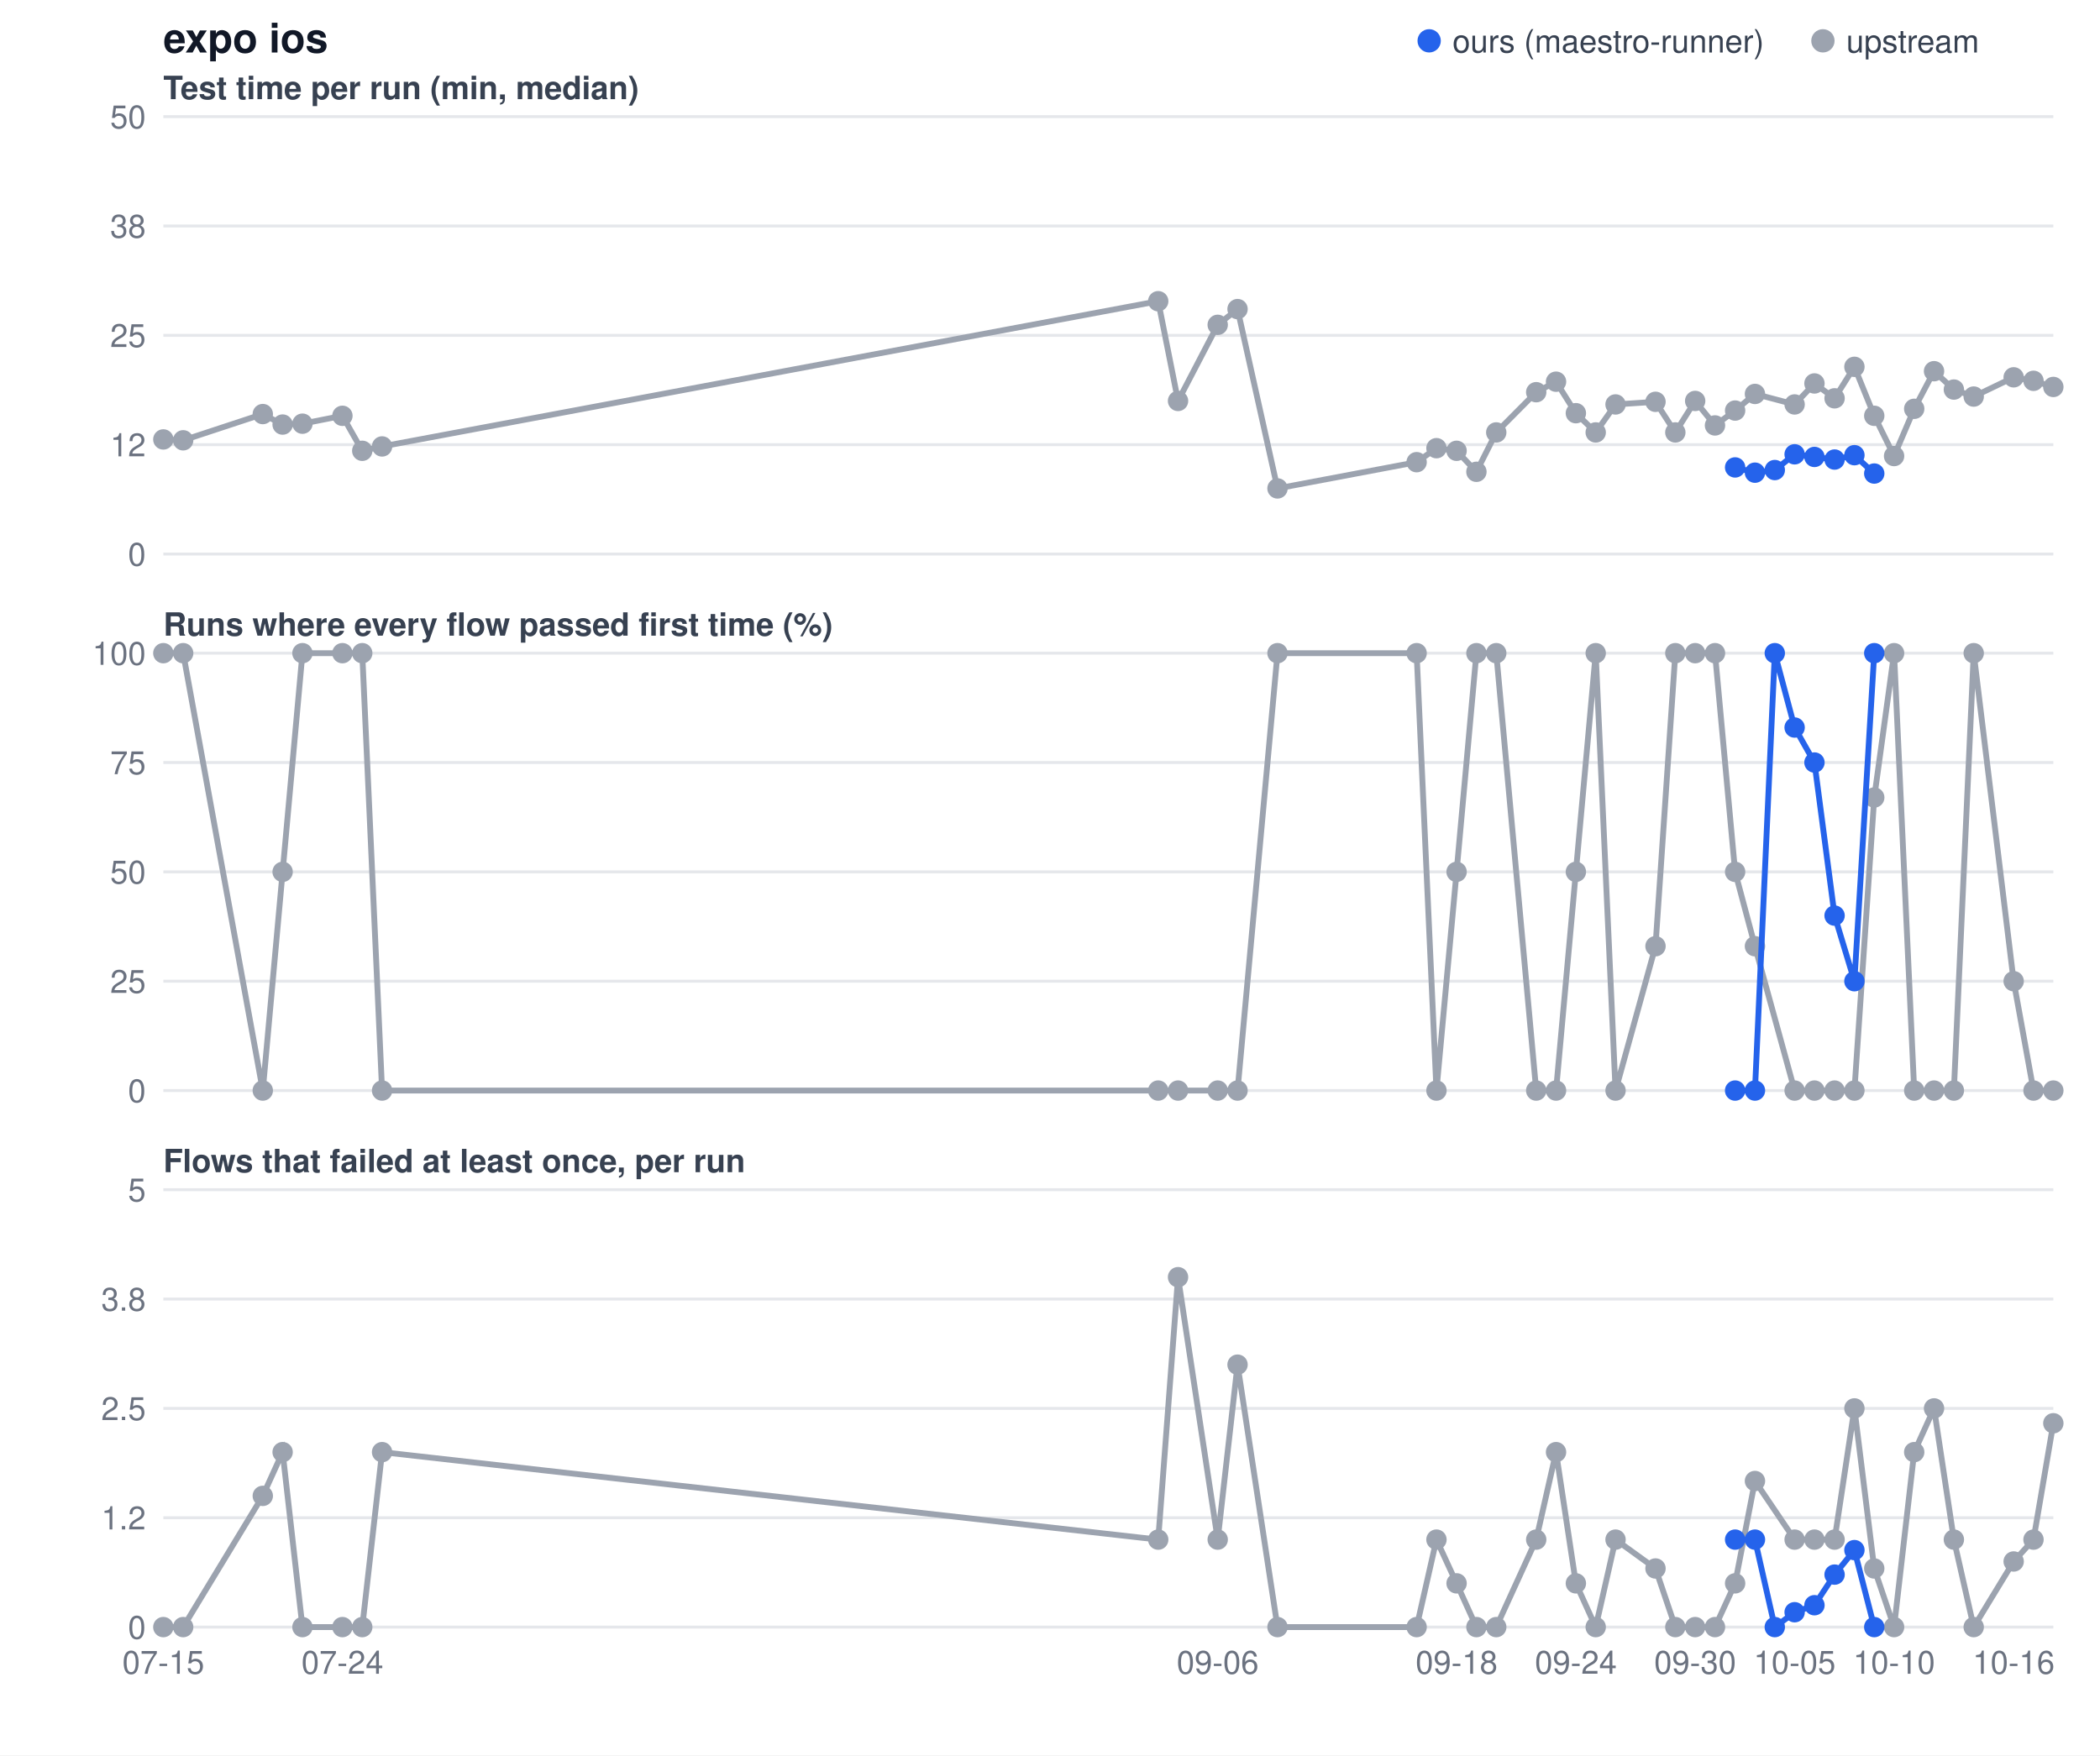
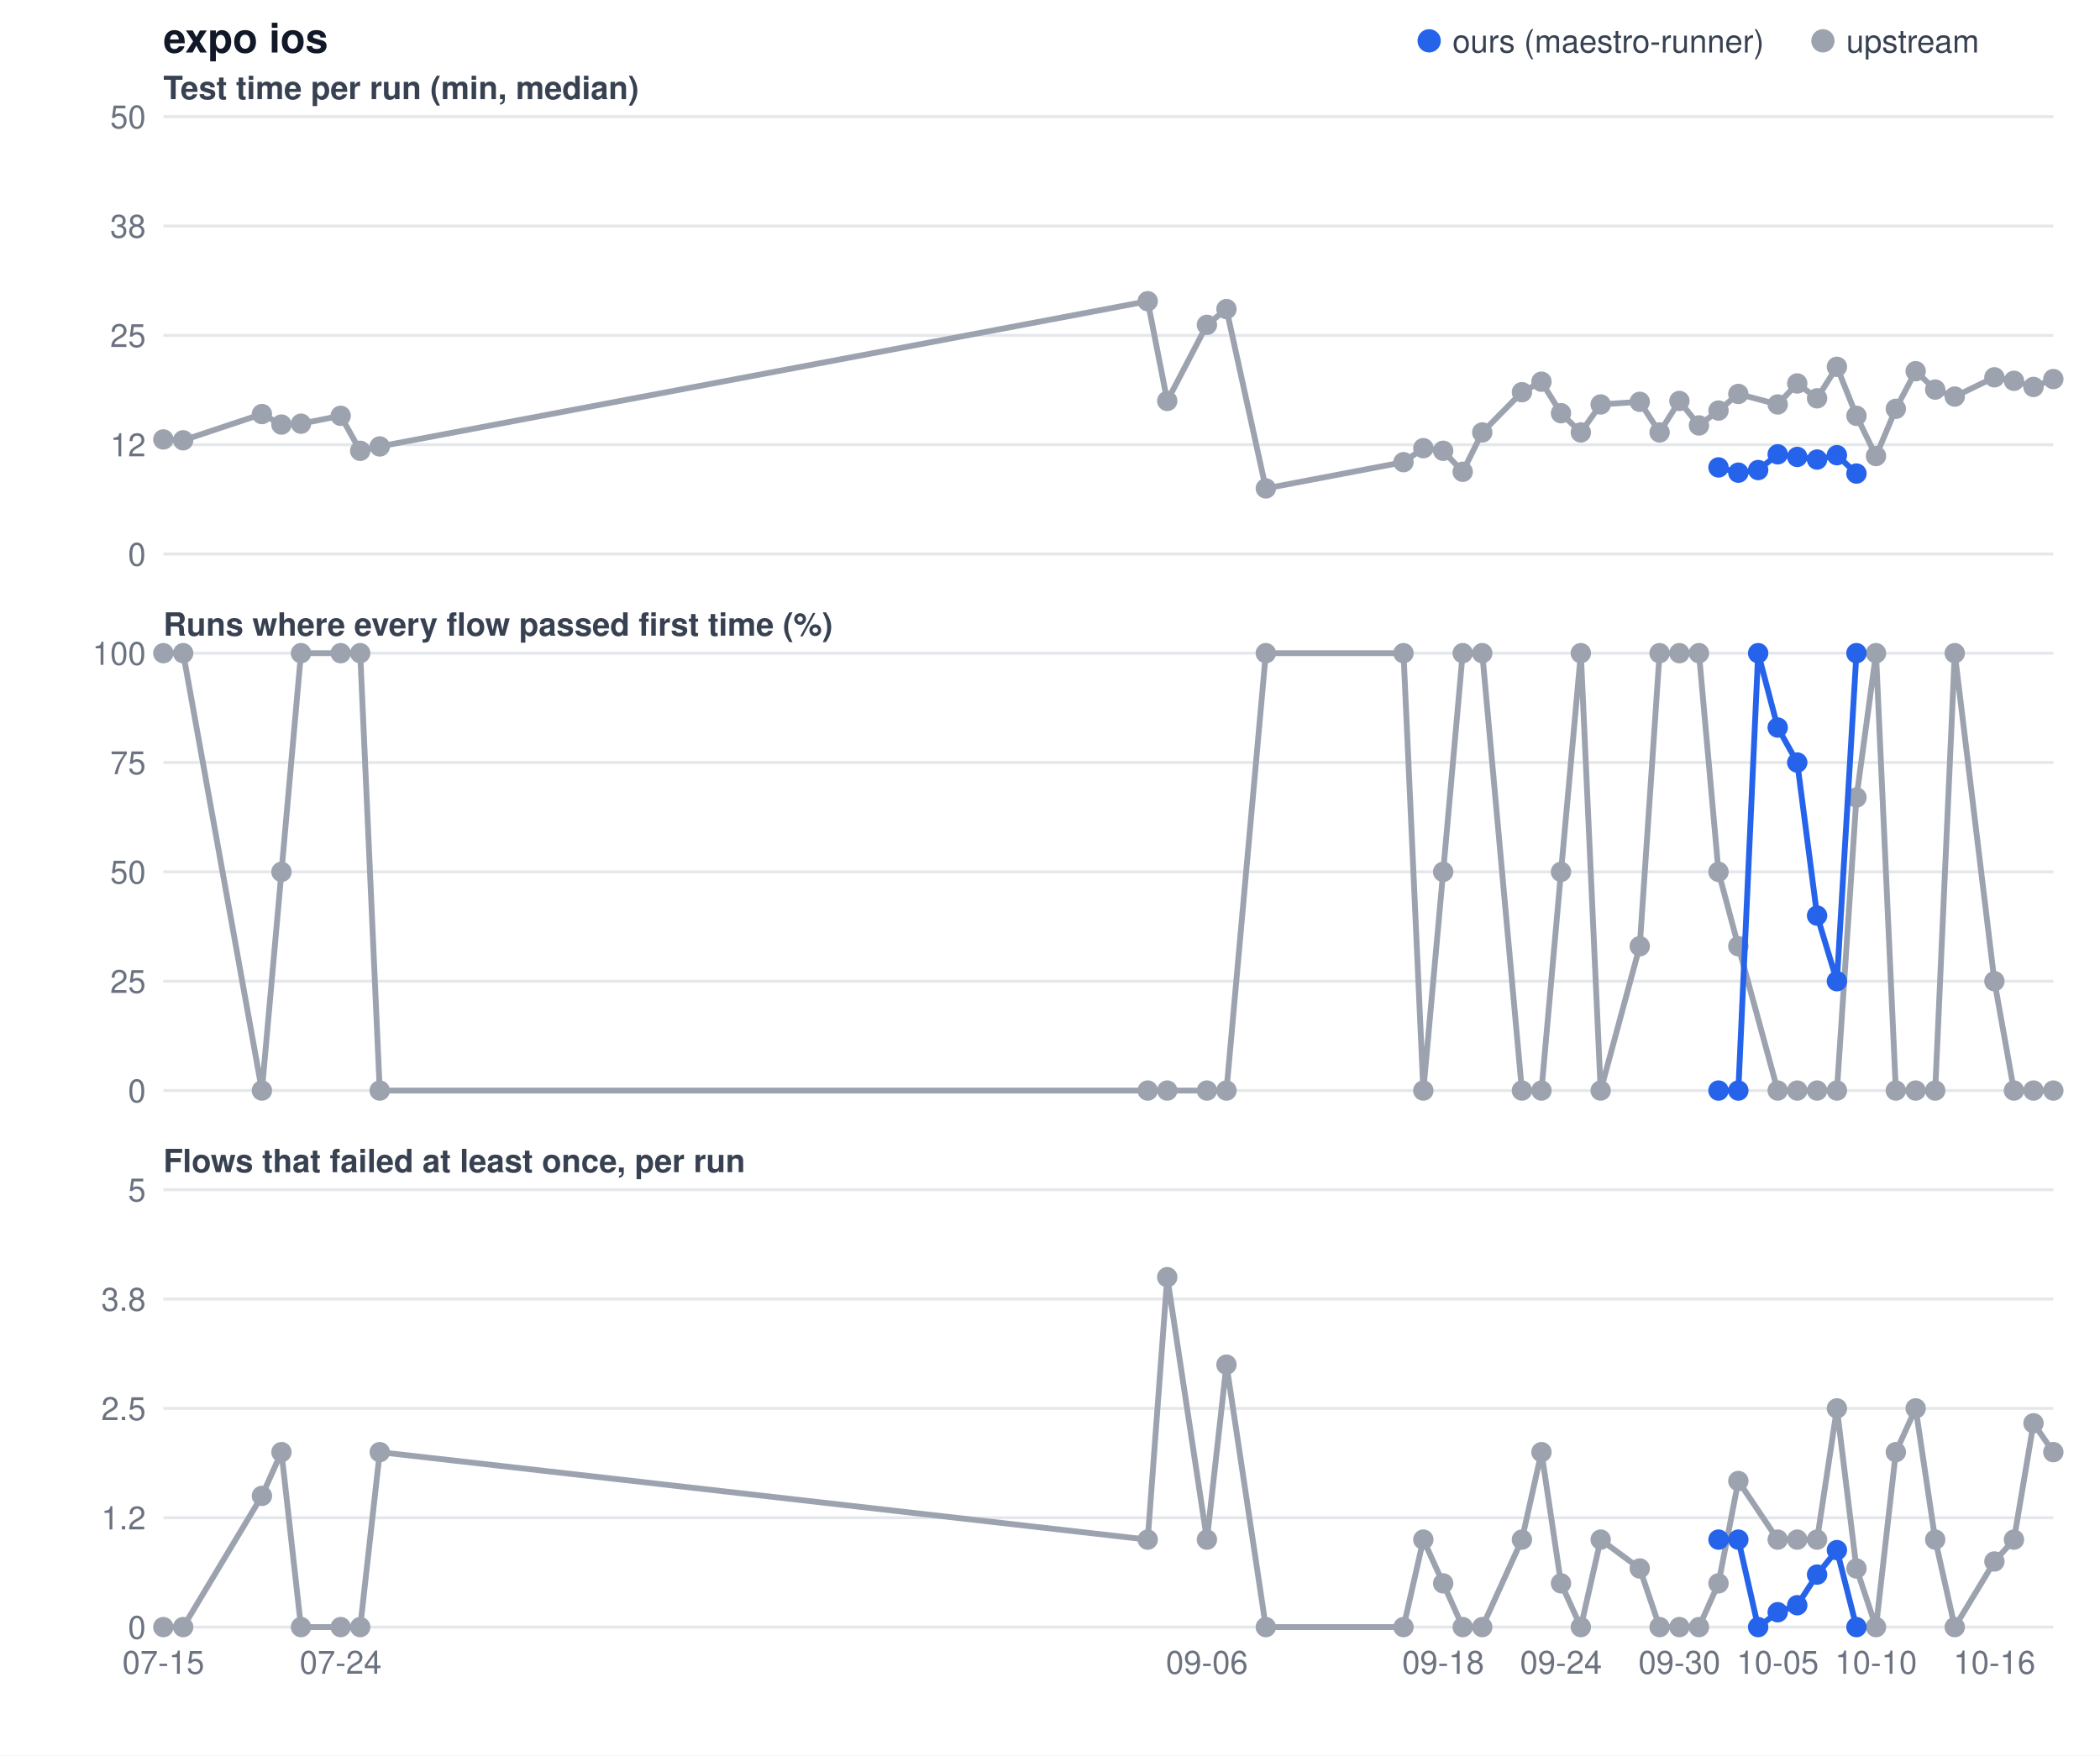
<svg xmlns="http://www.w3.org/2000/svg" width="720" height="602" font-family="-apple-system,Segoe UI,Helvetica,Arial,sans-serif" font-size="11">
  <rect width="100%" height="100%" fill="#ffffff" />
  <text x="56" y="18" font-size="14" font-weight="600" fill="#111827">expo ios</text>
  <circle cx="490" cy="14" r="4" fill="#2563eb" />
  <text x="498" y="18" fill="#374151">ours (maestro-runner)</text>
  <circle cx="625" cy="14" r="4" fill="#9ca3af" />
  <text x="633" y="18" fill="#374151">upstream</text>
  <text x="56" y="34" fill="#374151" font-weight="600">Test time per run (min, median)</text>
  <line x1="56" x2="704" y1="190.0" y2="190.0" stroke="#e5e7eb" />
  <text x="50" y="194.0" text-anchor="end" fill="#6b7280">0</text>
  <line x1="56" x2="704" y1="152.5" y2="152.5" stroke="#e5e7eb" />
  <text x="50" y="156.5" text-anchor="end" fill="#6b7280">12</text>
  <line x1="56" x2="704" y1="115.0" y2="115.0" stroke="#e5e7eb" />
  <text x="50" y="119.0" text-anchor="end" fill="#6b7280">25</text>
  <line x1="56" x2="704" y1="77.5" y2="77.5" stroke="#e5e7eb" />
  <text x="50" y="81.5" text-anchor="end" fill="#6b7280">38</text>
  <line x1="56" x2="704" y1="40.0" y2="40.0" stroke="#e5e7eb" />
  <text x="50" y="44.0" text-anchor="end" fill="#6b7280">50</text>
-   <polyline fill="none" stroke="#9ca3af" stroke-width="2" points="56.0,150.7 62.8,151.0 90.1,142.0 96.9,145.6 103.7,145.3 117.4,142.6 124.2,154.6 131.0,153.1 397.1,103.3 403.9,137.5 417.5,111.4 424.3,106.0 438.0,167.5 485.7,158.5 492.5,153.7 499.4,154.6 506.2,161.8 513.0,148.3 526.7,134.5 533.5,130.9 540.3,141.7 547.1,148.3 553.9,138.7 567.6,137.8 574.4,148.3 581.2,137.5 588.0,145.9 594.9,140.8 601.7,135.1 615.3,138.7 622.1,131.5 629.0,136.6 635.8,125.8 642.6,142.6 649.4,156.4 656.3,140.2 663.1,127.3 669.9,133.6 676.7,136.0 690.4,129.4 697.2,130.6 704.0,132.7" />
+   <polyline fill="none" stroke="#9ca3af" stroke-width="2" points="56.0,150.7 62.8,151.0 89.8,142.0 96.5,145.6 103.2,145.3 116.8,142.6 123.5,154.6 130.2,153.1 393.5,103.3 400.2,137.5 413.8,111.4 420.5,106.0 434.0,167.5 481.2,158.5 488.0,153.7 494.8,154.6 501.5,161.8 508.2,148.3 521.8,134.5 528.5,130.9 535.2,141.7 542.0,148.3 548.8,138.7 562.2,137.8 569.0,148.3 575.8,137.5 582.5,145.9 589.2,140.8 596.0,135.1 609.5,138.7 616.2,131.5 623.0,136.6 629.8,125.8 636.5,142.6 643.2,156.4 650.0,140.2 656.8,127.3 663.5,133.6 670.2,136.0 683.8,129.4 690.5,130.6 697.2,132.7 704.0,130.0" />
  <circle cx="56.0" cy="150.7" r="3.5" fill="#9ca3af" />
  <circle cx="62.8" cy="151.0" r="3.5" fill="#9ca3af" />
-   <circle cx="90.1" cy="142.0" r="3.5" fill="#9ca3af" />
-   <circle cx="96.9" cy="145.6" r="3.5" fill="#9ca3af" />
-   <circle cx="103.7" cy="145.3" r="3.5" fill="#9ca3af" />
-   <circle cx="117.4" cy="142.6" r="3.5" fill="#9ca3af" />
-   <circle cx="124.2" cy="154.6" r="3.5" fill="#9ca3af" />
-   <circle cx="131.0" cy="153.1" r="3.5" fill="#9ca3af" />
-   <circle cx="397.1" cy="103.3" r="3.5" fill="#9ca3af" />
-   <circle cx="403.9" cy="137.5" r="3.5" fill="#9ca3af" />
-   <circle cx="417.5" cy="111.4" r="3.5" fill="#9ca3af" />
-   <circle cx="424.3" cy="106.0" r="3.5" fill="#9ca3af" />
-   <circle cx="438.0" cy="167.5" r="3.5" fill="#9ca3af" />
-   <circle cx="485.7" cy="158.5" r="3.5" fill="#9ca3af" />
-   <circle cx="492.5" cy="153.7" r="3.5" fill="#9ca3af" />
-   <circle cx="499.4" cy="154.6" r="3.5" fill="#9ca3af" />
-   <circle cx="506.2" cy="161.8" r="3.5" fill="#9ca3af" />
-   <circle cx="513.0" cy="148.3" r="3.5" fill="#9ca3af" />
-   <circle cx="526.7" cy="134.5" r="3.5" fill="#9ca3af" />
-   <circle cx="533.5" cy="130.9" r="3.5" fill="#9ca3af" />
-   <circle cx="540.3" cy="141.7" r="3.5" fill="#9ca3af" />
-   <circle cx="547.1" cy="148.3" r="3.5" fill="#9ca3af" />
-   <circle cx="553.9" cy="138.7" r="3.5" fill="#9ca3af" />
-   <circle cx="567.6" cy="137.8" r="3.5" fill="#9ca3af" />
-   <circle cx="574.4" cy="148.3" r="3.5" fill="#9ca3af" />
-   <circle cx="581.2" cy="137.5" r="3.5" fill="#9ca3af" />
-   <circle cx="588.0" cy="145.9" r="3.5" fill="#9ca3af" />
-   <circle cx="594.9" cy="140.8" r="3.5" fill="#9ca3af" />
-   <circle cx="601.7" cy="135.1" r="3.5" fill="#9ca3af" />
-   <circle cx="615.3" cy="138.7" r="3.5" fill="#9ca3af" />
-   <circle cx="622.1" cy="131.5" r="3.5" fill="#9ca3af" />
-   <circle cx="629.0" cy="136.6" r="3.5" fill="#9ca3af" />
-   <circle cx="635.8" cy="125.8" r="3.5" fill="#9ca3af" />
-   <circle cx="642.6" cy="142.6" r="3.5" fill="#9ca3af" />
-   <circle cx="649.4" cy="156.4" r="3.5" fill="#9ca3af" />
-   <circle cx="656.3" cy="140.2" r="3.5" fill="#9ca3af" />
-   <circle cx="663.1" cy="127.3" r="3.5" fill="#9ca3af" />
-   <circle cx="669.9" cy="133.6" r="3.5" fill="#9ca3af" />
-   <circle cx="676.7" cy="136.0" r="3.5" fill="#9ca3af" />
-   <circle cx="690.4" cy="129.4" r="3.5" fill="#9ca3af" />
-   <circle cx="697.2" cy="130.6" r="3.5" fill="#9ca3af" />
-   <circle cx="704.0" cy="132.7" r="3.5" fill="#9ca3af" />
-   <polyline fill="none" stroke="#2563eb" stroke-width="2" points="594.9,160.3 601.7,162.1 608.5,161.2 615.3,155.8 622.1,156.7 629.0,157.6 635.8,156.1 642.6,162.4" />
-   <circle cx="594.9" cy="160.3" r="3.5" fill="#2563eb" />
-   <circle cx="601.7" cy="162.1" r="3.5" fill="#2563eb" />
-   <circle cx="608.5" cy="161.2" r="3.5" fill="#2563eb" />
-   <circle cx="615.3" cy="155.8" r="3.5" fill="#2563eb" />
-   <circle cx="622.1" cy="156.7" r="3.5" fill="#2563eb" />
-   <circle cx="629.0" cy="157.6" r="3.5" fill="#2563eb" />
-   <circle cx="635.8" cy="156.1" r="3.5" fill="#2563eb" />
-   <circle cx="642.6" cy="162.4" r="3.5" fill="#2563eb" />
+   <circle cx="89.8" cy="142.0" r="3.5" fill="#9ca3af" />
+   <circle cx="96.5" cy="145.6" r="3.5" fill="#9ca3af" />
+   <circle cx="103.2" cy="145.3" r="3.5" fill="#9ca3af" />
+   <circle cx="116.8" cy="142.6" r="3.5" fill="#9ca3af" />
+   <circle cx="123.5" cy="154.6" r="3.5" fill="#9ca3af" />
+   <circle cx="130.2" cy="153.1" r="3.5" fill="#9ca3af" />
+   <circle cx="393.5" cy="103.3" r="3.5" fill="#9ca3af" />
+   <circle cx="400.2" cy="137.5" r="3.5" fill="#9ca3af" />
+   <circle cx="413.8" cy="111.4" r="3.5" fill="#9ca3af" />
+   <circle cx="420.5" cy="106.0" r="3.5" fill="#9ca3af" />
+   <circle cx="434.0" cy="167.5" r="3.5" fill="#9ca3af" />
+   <circle cx="481.2" cy="158.5" r="3.5" fill="#9ca3af" />
+   <circle cx="488.0" cy="153.7" r="3.5" fill="#9ca3af" />
+   <circle cx="494.8" cy="154.6" r="3.5" fill="#9ca3af" />
+   <circle cx="501.5" cy="161.8" r="3.5" fill="#9ca3af" />
+   <circle cx="508.2" cy="148.3" r="3.5" fill="#9ca3af" />
+   <circle cx="521.8" cy="134.5" r="3.5" fill="#9ca3af" />
+   <circle cx="528.5" cy="130.9" r="3.5" fill="#9ca3af" />
+   <circle cx="535.2" cy="141.7" r="3.5" fill="#9ca3af" />
+   <circle cx="542.0" cy="148.3" r="3.5" fill="#9ca3af" />
+   <circle cx="548.8" cy="138.7" r="3.5" fill="#9ca3af" />
+   <circle cx="562.2" cy="137.8" r="3.5" fill="#9ca3af" />
+   <circle cx="569.0" cy="148.3" r="3.5" fill="#9ca3af" />
+   <circle cx="575.8" cy="137.5" r="3.5" fill="#9ca3af" />
+   <circle cx="582.5" cy="145.9" r="3.5" fill="#9ca3af" />
+   <circle cx="589.2" cy="140.8" r="3.5" fill="#9ca3af" />
+   <circle cx="596.0" cy="135.1" r="3.5" fill="#9ca3af" />
+   <circle cx="609.5" cy="138.7" r="3.5" fill="#9ca3af" />
+   <circle cx="616.2" cy="131.5" r="3.5" fill="#9ca3af" />
+   <circle cx="623.0" cy="136.6" r="3.5" fill="#9ca3af" />
+   <circle cx="629.8" cy="125.8" r="3.5" fill="#9ca3af" />
+   <circle cx="636.5" cy="142.6" r="3.5" fill="#9ca3af" />
+   <circle cx="643.2" cy="156.4" r="3.5" fill="#9ca3af" />
+   <circle cx="650.0" cy="140.2" r="3.5" fill="#9ca3af" />
+   <circle cx="656.8" cy="127.3" r="3.5" fill="#9ca3af" />
+   <circle cx="663.5" cy="133.6" r="3.5" fill="#9ca3af" />
+   <circle cx="670.2" cy="136.0" r="3.5" fill="#9ca3af" />
+   <circle cx="683.8" cy="129.4" r="3.5" fill="#9ca3af" />
+   <circle cx="690.5" cy="130.6" r="3.5" fill="#9ca3af" />
+   <circle cx="697.2" cy="132.7" r="3.5" fill="#9ca3af" />
+   <circle cx="704.0" cy="130.0" r="3.5" fill="#9ca3af" />
+   <polyline fill="none" stroke="#2563eb" stroke-width="2" points="589.2,160.3 596.0,162.1 602.8,161.2 609.5,155.8 616.2,156.7 623.0,157.6 629.8,156.1 636.5,162.4" />
+   <circle cx="589.2" cy="160.3" r="3.5" fill="#2563eb" />
+   <circle cx="596.0" cy="162.1" r="3.5" fill="#2563eb" />
+   <circle cx="602.8" cy="161.2" r="3.5" fill="#2563eb" />
+   <circle cx="609.5" cy="155.8" r="3.5" fill="#2563eb" />
+   <circle cx="616.2" cy="156.7" r="3.5" fill="#2563eb" />
+   <circle cx="623.0" cy="157.6" r="3.5" fill="#2563eb" />
+   <circle cx="629.8" cy="156.1" r="3.5" fill="#2563eb" />
+   <circle cx="636.5" cy="162.4" r="3.5" fill="#2563eb" />
  <text x="56" y="218" fill="#374151" font-weight="600">Runs where every flow passed first time (%)</text>
  <line x1="56" x2="704" y1="374.0" y2="374.0" stroke="#e5e7eb" />
  <text x="50" y="378.0" text-anchor="end" fill="#6b7280">0</text>
  <line x1="56" x2="704" y1="336.5" y2="336.5" stroke="#e5e7eb" />
  <text x="50" y="340.5" text-anchor="end" fill="#6b7280">25</text>
  <line x1="56" x2="704" y1="299.0" y2="299.0" stroke="#e5e7eb" />
  <text x="50" y="303.0" text-anchor="end" fill="#6b7280">50</text>
  <line x1="56" x2="704" y1="261.5" y2="261.5" stroke="#e5e7eb" />
  <text x="50" y="265.5" text-anchor="end" fill="#6b7280">75</text>
  <line x1="56" x2="704" y1="224.0" y2="224.0" stroke="#e5e7eb" />
  <text x="50" y="228.0" text-anchor="end" fill="#6b7280">100</text>
-   <polyline fill="none" stroke="#9ca3af" stroke-width="2" points="56.0,224.0 62.8,224.0 90.1,374.0 96.9,299.0 103.7,224.0 117.4,224.0 124.2,224.0 131.0,374.0 397.1,374.0 403.9,374.0 417.5,374.0 424.3,374.0 438.0,224.0 485.7,224.0 492.5,374.0 499.4,299.0 506.2,224.0 513.0,224.0 526.7,374.0 533.5,374.0 540.3,299.0 547.1,224.0 553.9,374.0 567.6,324.5 574.4,224.0 581.2,224.0 588.0,224.0 594.9,299.0 601.7,324.5 615.3,374.0 622.1,374.0 629.0,374.0 635.8,374.0 642.6,273.5 649.4,224.0 656.3,374.0 663.1,374.0 669.9,374.0 676.7,224.0 690.4,336.5 697.2,374.0 704.0,374.0" />
+   <polyline fill="none" stroke="#9ca3af" stroke-width="2" points="56.0,224.0 62.8,224.0 89.8,374.0 96.5,299.0 103.2,224.0 116.8,224.0 123.5,224.0 130.2,374.0 393.5,374.0 400.2,374.0 413.8,374.0 420.5,374.0 434.0,224.0 481.2,224.0 488.0,374.0 494.8,299.0 501.5,224.0 508.2,224.0 521.8,374.0 528.5,374.0 535.2,299.0 542.0,224.0 548.8,374.0 562.2,324.5 569.0,224.0 575.8,224.0 582.5,224.0 589.2,299.0 596.0,324.5 609.5,374.0 616.2,374.0 623.0,374.0 629.8,374.0 636.5,273.5 643.2,224.0 650.0,374.0 656.8,374.0 663.5,374.0 670.2,224.0 683.8,336.5 690.5,374.0 697.2,374.0 704.0,374.0" />
  <circle cx="56.0" cy="224.0" r="3.5" fill="#9ca3af" />
  <circle cx="62.8" cy="224.0" r="3.5" fill="#9ca3af" />
-   <circle cx="90.1" cy="374.0" r="3.5" fill="#9ca3af" />
-   <circle cx="96.9" cy="299.0" r="3.5" fill="#9ca3af" />
-   <circle cx="103.7" cy="224.0" r="3.5" fill="#9ca3af" />
-   <circle cx="117.4" cy="224.0" r="3.5" fill="#9ca3af" />
-   <circle cx="124.2" cy="224.0" r="3.5" fill="#9ca3af" />
-   <circle cx="131.0" cy="374.0" r="3.5" fill="#9ca3af" />
-   <circle cx="397.1" cy="374.0" r="3.5" fill="#9ca3af" />
-   <circle cx="403.9" cy="374.0" r="3.5" fill="#9ca3af" />
-   <circle cx="417.5" cy="374.0" r="3.5" fill="#9ca3af" />
-   <circle cx="424.3" cy="374.0" r="3.5" fill="#9ca3af" />
-   <circle cx="438.0" cy="224.0" r="3.5" fill="#9ca3af" />
-   <circle cx="485.7" cy="224.0" r="3.5" fill="#9ca3af" />
-   <circle cx="492.5" cy="374.0" r="3.5" fill="#9ca3af" />
-   <circle cx="499.4" cy="299.0" r="3.5" fill="#9ca3af" />
-   <circle cx="506.2" cy="224.0" r="3.5" fill="#9ca3af" />
-   <circle cx="513.0" cy="224.0" r="3.5" fill="#9ca3af" />
-   <circle cx="526.7" cy="374.0" r="3.5" fill="#9ca3af" />
-   <circle cx="533.5" cy="374.0" r="3.5" fill="#9ca3af" />
-   <circle cx="540.3" cy="299.0" r="3.5" fill="#9ca3af" />
-   <circle cx="547.1" cy="224.0" r="3.5" fill="#9ca3af" />
-   <circle cx="553.9" cy="374.0" r="3.5" fill="#9ca3af" />
-   <circle cx="567.6" cy="324.5" r="3.5" fill="#9ca3af" />
-   <circle cx="574.4" cy="224.0" r="3.5" fill="#9ca3af" />
-   <circle cx="581.2" cy="224.0" r="3.5" fill="#9ca3af" />
-   <circle cx="588.0" cy="224.0" r="3.5" fill="#9ca3af" />
-   <circle cx="594.9" cy="299.0" r="3.5" fill="#9ca3af" />
-   <circle cx="601.7" cy="324.5" r="3.5" fill="#9ca3af" />
-   <circle cx="615.3" cy="374.0" r="3.5" fill="#9ca3af" />
-   <circle cx="622.1" cy="374.0" r="3.5" fill="#9ca3af" />
-   <circle cx="629.0" cy="374.0" r="3.5" fill="#9ca3af" />
-   <circle cx="635.8" cy="374.0" r="3.5" fill="#9ca3af" />
-   <circle cx="642.6" cy="273.5" r="3.5" fill="#9ca3af" />
-   <circle cx="649.4" cy="224.0" r="3.5" fill="#9ca3af" />
-   <circle cx="656.3" cy="374.0" r="3.5" fill="#9ca3af" />
-   <circle cx="663.1" cy="374.0" r="3.5" fill="#9ca3af" />
-   <circle cx="669.9" cy="374.0" r="3.5" fill="#9ca3af" />
-   <circle cx="676.7" cy="224.0" r="3.5" fill="#9ca3af" />
-   <circle cx="690.4" cy="336.5" r="3.5" fill="#9ca3af" />
+   <circle cx="89.8" cy="374.0" r="3.5" fill="#9ca3af" />
+   <circle cx="96.5" cy="299.0" r="3.5" fill="#9ca3af" />
+   <circle cx="103.2" cy="224.0" r="3.5" fill="#9ca3af" />
+   <circle cx="116.8" cy="224.0" r="3.5" fill="#9ca3af" />
+   <circle cx="123.5" cy="224.0" r="3.5" fill="#9ca3af" />
+   <circle cx="130.2" cy="374.0" r="3.5" fill="#9ca3af" />
+   <circle cx="393.5" cy="374.0" r="3.5" fill="#9ca3af" />
+   <circle cx="400.2" cy="374.0" r="3.5" fill="#9ca3af" />
+   <circle cx="413.8" cy="374.0" r="3.5" fill="#9ca3af" />
+   <circle cx="420.5" cy="374.0" r="3.5" fill="#9ca3af" />
+   <circle cx="434.0" cy="224.0" r="3.5" fill="#9ca3af" />
+   <circle cx="481.2" cy="224.0" r="3.5" fill="#9ca3af" />
+   <circle cx="488.0" cy="374.0" r="3.5" fill="#9ca3af" />
+   <circle cx="494.8" cy="299.0" r="3.5" fill="#9ca3af" />
+   <circle cx="501.5" cy="224.0" r="3.5" fill="#9ca3af" />
+   <circle cx="508.2" cy="224.0" r="3.5" fill="#9ca3af" />
+   <circle cx="521.8" cy="374.0" r="3.5" fill="#9ca3af" />
+   <circle cx="528.5" cy="374.0" r="3.5" fill="#9ca3af" />
+   <circle cx="535.2" cy="299.0" r="3.5" fill="#9ca3af" />
+   <circle cx="542.0" cy="224.0" r="3.5" fill="#9ca3af" />
+   <circle cx="548.8" cy="374.0" r="3.5" fill="#9ca3af" />
+   <circle cx="562.2" cy="324.5" r="3.5" fill="#9ca3af" />
+   <circle cx="569.0" cy="224.0" r="3.5" fill="#9ca3af" />
+   <circle cx="575.8" cy="224.0" r="3.5" fill="#9ca3af" />
+   <circle cx="582.5" cy="224.0" r="3.5" fill="#9ca3af" />
+   <circle cx="589.2" cy="299.0" r="3.5" fill="#9ca3af" />
+   <circle cx="596.0" cy="324.5" r="3.5" fill="#9ca3af" />
+   <circle cx="609.5" cy="374.0" r="3.5" fill="#9ca3af" />
+   <circle cx="616.2" cy="374.0" r="3.5" fill="#9ca3af" />
+   <circle cx="623.0" cy="374.0" r="3.5" fill="#9ca3af" />
+   <circle cx="629.8" cy="374.0" r="3.5" fill="#9ca3af" />
+   <circle cx="636.5" cy="273.5" r="3.5" fill="#9ca3af" />
+   <circle cx="643.2" cy="224.0" r="3.5" fill="#9ca3af" />
+   <circle cx="650.0" cy="374.0" r="3.5" fill="#9ca3af" />
+   <circle cx="656.8" cy="374.0" r="3.5" fill="#9ca3af" />
+   <circle cx="663.5" cy="374.0" r="3.5" fill="#9ca3af" />
+   <circle cx="670.2" cy="224.0" r="3.5" fill="#9ca3af" />
+   <circle cx="683.8" cy="336.5" r="3.5" fill="#9ca3af" />
+   <circle cx="690.5" cy="374.0" r="3.5" fill="#9ca3af" />
  <circle cx="697.2" cy="374.0" r="3.5" fill="#9ca3af" />
  <circle cx="704.0" cy="374.0" r="3.5" fill="#9ca3af" />
-   <polyline fill="none" stroke="#2563eb" stroke-width="2" points="594.9,374.0 601.7,374.0 608.5,224.0 615.3,249.5 622.1,261.5 629.0,314.0 635.8,336.5 642.6,224.0" />
-   <circle cx="594.9" cy="374.0" r="3.5" fill="#2563eb" />
-   <circle cx="601.7" cy="374.0" r="3.5" fill="#2563eb" />
-   <circle cx="608.5" cy="224.0" r="3.5" fill="#2563eb" />
-   <circle cx="615.3" cy="249.5" r="3.5" fill="#2563eb" />
-   <circle cx="622.1" cy="261.5" r="3.5" fill="#2563eb" />
-   <circle cx="629.0" cy="314.0" r="3.5" fill="#2563eb" />
-   <circle cx="635.8" cy="336.5" r="3.5" fill="#2563eb" />
-   <circle cx="642.6" cy="224.0" r="3.5" fill="#2563eb" />
+   <polyline fill="none" stroke="#2563eb" stroke-width="2" points="589.2,374.0 596.0,374.0 602.8,224.0 609.5,249.5 616.2,261.5 623.0,314.0 629.8,336.5 636.5,224.0" />
+   <circle cx="589.2" cy="374.0" r="3.5" fill="#2563eb" />
+   <circle cx="596.0" cy="374.0" r="3.5" fill="#2563eb" />
+   <circle cx="602.8" cy="224.0" r="3.5" fill="#2563eb" />
+   <circle cx="609.5" cy="249.5" r="3.5" fill="#2563eb" />
+   <circle cx="616.2" cy="261.5" r="3.5" fill="#2563eb" />
+   <circle cx="623.0" cy="314.0" r="3.5" fill="#2563eb" />
+   <circle cx="629.8" cy="336.5" r="3.5" fill="#2563eb" />
+   <circle cx="636.5" cy="224.0" r="3.5" fill="#2563eb" />
  <text x="56" y="402" fill="#374151" font-weight="600">Flows that failed at least once, per run</text>
  <line x1="56" x2="704" y1="558.0" y2="558.0" stroke="#e5e7eb" />
  <text x="50" y="562.0" text-anchor="end" fill="#6b7280">0</text>
  <line x1="56" x2="704" y1="520.5" y2="520.5" stroke="#e5e7eb" />
  <text x="50" y="524.5" text-anchor="end" fill="#6b7280">1.2</text>
  <line x1="56" x2="704" y1="483.0" y2="483.0" stroke="#e5e7eb" />
  <text x="50" y="487.0" text-anchor="end" fill="#6b7280">2.5</text>
  <line x1="56" x2="704" y1="445.5" y2="445.5" stroke="#e5e7eb" />
  <text x="50" y="449.5" text-anchor="end" fill="#6b7280">3.8</text>
  <line x1="56" x2="704" y1="408.0" y2="408.0" stroke="#e5e7eb" />
  <text x="50" y="412.0" text-anchor="end" fill="#6b7280">5</text>
-   <polyline fill="none" stroke="#9ca3af" stroke-width="2" points="56.0,558.0 62.8,558.0 90.1,513.0 96.9,498.0 103.7,558.0 117.4,558.0 124.2,558.0 131.0,498.0 397.1,528.0 403.9,438.0 417.5,528.0 424.3,468.0 438.0,558.0 485.7,558.0 492.5,528.0 499.4,543.0 506.2,558.0 513.0,558.0 526.7,528.0 533.5,498.0 540.3,543.0 547.1,558.0 553.9,528.0 567.6,537.9 574.4,558.0 581.2,558.0 588.0,558.0 594.9,543.0 601.7,507.9 615.3,528.0 622.1,528.0 629.0,528.0 635.8,483.0 642.6,537.9 649.4,558.0 656.3,498.0 663.1,483.0 669.9,528.0 676.7,558.0 690.4,535.5 697.2,528.0 704.0,488.1" />
+   <polyline fill="none" stroke="#9ca3af" stroke-width="2" points="56.0,558.0 62.8,558.0 89.8,513.0 96.5,498.0 103.2,558.0 116.8,558.0 123.5,558.0 130.2,498.0 393.5,528.0 400.2,438.0 413.8,528.0 420.5,468.0 434.0,558.0 481.2,558.0 488.0,528.0 494.8,543.0 501.5,558.0 508.2,558.0 521.8,528.0 528.5,498.0 535.2,543.0 542.0,558.0 548.8,528.0 562.2,537.9 569.0,558.0 575.8,558.0 582.5,558.0 589.2,543.0 596.0,507.9 609.5,528.0 616.2,528.0 623.0,528.0 629.8,483.0 636.5,537.9 643.2,558.0 650.0,498.0 656.8,483.0 663.5,528.0 670.2,558.0 683.8,535.5 690.5,528.0 697.2,488.1 704.0,498.0" />
  <circle cx="56.0" cy="558.0" r="3.5" fill="#9ca3af" />
  <circle cx="62.8" cy="558.0" r="3.5" fill="#9ca3af" />
-   <circle cx="90.1" cy="513.0" r="3.5" fill="#9ca3af" />
-   <circle cx="96.9" cy="498.0" r="3.5" fill="#9ca3af" />
-   <circle cx="103.7" cy="558.0" r="3.5" fill="#9ca3af" />
-   <circle cx="117.4" cy="558.0" r="3.5" fill="#9ca3af" />
-   <circle cx="124.2" cy="558.0" r="3.5" fill="#9ca3af" />
-   <circle cx="131.0" cy="498.0" r="3.5" fill="#9ca3af" />
-   <circle cx="397.1" cy="528.0" r="3.5" fill="#9ca3af" />
-   <circle cx="403.9" cy="438.0" r="3.5" fill="#9ca3af" />
-   <circle cx="417.5" cy="528.0" r="3.5" fill="#9ca3af" />
-   <circle cx="424.3" cy="468.0" r="3.5" fill="#9ca3af" />
-   <circle cx="438.0" cy="558.0" r="3.5" fill="#9ca3af" />
-   <circle cx="485.7" cy="558.0" r="3.5" fill="#9ca3af" />
-   <circle cx="492.5" cy="528.0" r="3.5" fill="#9ca3af" />
-   <circle cx="499.4" cy="543.0" r="3.5" fill="#9ca3af" />
-   <circle cx="506.2" cy="558.0" r="3.5" fill="#9ca3af" />
-   <circle cx="513.0" cy="558.0" r="3.5" fill="#9ca3af" />
-   <circle cx="526.7" cy="528.0" r="3.5" fill="#9ca3af" />
-   <circle cx="533.5" cy="498.0" r="3.5" fill="#9ca3af" />
-   <circle cx="540.3" cy="543.0" r="3.5" fill="#9ca3af" />
-   <circle cx="547.1" cy="558.0" r="3.5" fill="#9ca3af" />
-   <circle cx="553.9" cy="528.0" r="3.5" fill="#9ca3af" />
-   <circle cx="567.6" cy="537.9" r="3.5" fill="#9ca3af" />
-   <circle cx="574.4" cy="558.0" r="3.5" fill="#9ca3af" />
-   <circle cx="581.2" cy="558.0" r="3.5" fill="#9ca3af" />
-   <circle cx="588.0" cy="558.0" r="3.5" fill="#9ca3af" />
-   <circle cx="594.9" cy="543.0" r="3.5" fill="#9ca3af" />
-   <circle cx="601.7" cy="507.9" r="3.5" fill="#9ca3af" />
-   <circle cx="615.3" cy="528.0" r="3.5" fill="#9ca3af" />
-   <circle cx="622.1" cy="528.0" r="3.5" fill="#9ca3af" />
-   <circle cx="629.0" cy="528.0" r="3.5" fill="#9ca3af" />
-   <circle cx="635.8" cy="483.0" r="3.5" fill="#9ca3af" />
-   <circle cx="642.6" cy="537.9" r="3.5" fill="#9ca3af" />
-   <circle cx="649.4" cy="558.0" r="3.5" fill="#9ca3af" />
-   <circle cx="656.3" cy="498.0" r="3.5" fill="#9ca3af" />
-   <circle cx="663.1" cy="483.0" r="3.5" fill="#9ca3af" />
-   <circle cx="669.9" cy="528.0" r="3.5" fill="#9ca3af" />
-   <circle cx="676.7" cy="558.0" r="3.5" fill="#9ca3af" />
-   <circle cx="690.4" cy="535.5" r="3.5" fill="#9ca3af" />
-   <circle cx="697.2" cy="528.0" r="3.5" fill="#9ca3af" />
-   <circle cx="704.0" cy="488.1" r="3.5" fill="#9ca3af" />
-   <polyline fill="none" stroke="#2563eb" stroke-width="2" points="594.9,528.0 601.7,528.0 608.5,558.0 615.3,552.9 622.1,550.5 629.0,540.0 635.8,531.6 642.6,558.0" />
-   <circle cx="594.9" cy="528.0" r="3.5" fill="#2563eb" />
-   <circle cx="601.7" cy="528.0" r="3.5" fill="#2563eb" />
-   <circle cx="608.5" cy="558.0" r="3.5" fill="#2563eb" />
-   <circle cx="615.3" cy="552.9" r="3.5" fill="#2563eb" />
-   <circle cx="622.1" cy="550.5" r="3.5" fill="#2563eb" />
-   <circle cx="629.0" cy="540.0" r="3.5" fill="#2563eb" />
-   <circle cx="635.8" cy="531.6" r="3.5" fill="#2563eb" />
-   <circle cx="642.6" cy="558.0" r="3.5" fill="#2563eb" />
+   <circle cx="89.8" cy="513.0" r="3.5" fill="#9ca3af" />
+   <circle cx="96.5" cy="498.0" r="3.5" fill="#9ca3af" />
+   <circle cx="103.2" cy="558.0" r="3.5" fill="#9ca3af" />
+   <circle cx="116.8" cy="558.0" r="3.5" fill="#9ca3af" />
+   <circle cx="123.5" cy="558.0" r="3.5" fill="#9ca3af" />
+   <circle cx="130.2" cy="498.0" r="3.5" fill="#9ca3af" />
+   <circle cx="393.5" cy="528.0" r="3.5" fill="#9ca3af" />
+   <circle cx="400.2" cy="438.0" r="3.5" fill="#9ca3af" />
+   <circle cx="413.8" cy="528.0" r="3.5" fill="#9ca3af" />
+   <circle cx="420.5" cy="468.0" r="3.5" fill="#9ca3af" />
+   <circle cx="434.0" cy="558.0" r="3.5" fill="#9ca3af" />
+   <circle cx="481.2" cy="558.0" r="3.5" fill="#9ca3af" />
+   <circle cx="488.0" cy="528.0" r="3.5" fill="#9ca3af" />
+   <circle cx="494.8" cy="543.0" r="3.5" fill="#9ca3af" />
+   <circle cx="501.5" cy="558.0" r="3.5" fill="#9ca3af" />
+   <circle cx="508.2" cy="558.0" r="3.5" fill="#9ca3af" />
+   <circle cx="521.8" cy="528.0" r="3.5" fill="#9ca3af" />
+   <circle cx="528.5" cy="498.0" r="3.5" fill="#9ca3af" />
+   <circle cx="535.2" cy="543.0" r="3.5" fill="#9ca3af" />
+   <circle cx="542.0" cy="558.0" r="3.5" fill="#9ca3af" />
+   <circle cx="548.8" cy="528.0" r="3.5" fill="#9ca3af" />
+   <circle cx="562.2" cy="537.9" r="3.5" fill="#9ca3af" />
+   <circle cx="569.0" cy="558.0" r="3.5" fill="#9ca3af" />
+   <circle cx="575.8" cy="558.0" r="3.5" fill="#9ca3af" />
+   <circle cx="582.5" cy="558.0" r="3.5" fill="#9ca3af" />
+   <circle cx="589.2" cy="543.0" r="3.5" fill="#9ca3af" />
+   <circle cx="596.0" cy="507.9" r="3.5" fill="#9ca3af" />
+   <circle cx="609.5" cy="528.0" r="3.5" fill="#9ca3af" />
+   <circle cx="616.2" cy="528.0" r="3.5" fill="#9ca3af" />
+   <circle cx="623.0" cy="528.0" r="3.5" fill="#9ca3af" />
+   <circle cx="629.8" cy="483.0" r="3.5" fill="#9ca3af" />
+   <circle cx="636.5" cy="537.9" r="3.5" fill="#9ca3af" />
+   <circle cx="643.2" cy="558.0" r="3.5" fill="#9ca3af" />
+   <circle cx="650.0" cy="498.0" r="3.5" fill="#9ca3af" />
+   <circle cx="656.8" cy="483.0" r="3.5" fill="#9ca3af" />
+   <circle cx="663.5" cy="528.0" r="3.5" fill="#9ca3af" />
+   <circle cx="670.2" cy="558.0" r="3.5" fill="#9ca3af" />
+   <circle cx="683.8" cy="535.5" r="3.5" fill="#9ca3af" />
+   <circle cx="690.5" cy="528.0" r="3.5" fill="#9ca3af" />
+   <circle cx="697.2" cy="488.1" r="3.5" fill="#9ca3af" />
+   <circle cx="704.0" cy="498.0" r="3.5" fill="#9ca3af" />
+   <polyline fill="none" stroke="#2563eb" stroke-width="2" points="589.2,528.0 596.0,528.0 602.8,558.0 609.5,552.9 616.2,550.5 623.0,540.0 629.8,531.6 636.5,558.0" />
+   <circle cx="589.2" cy="528.0" r="3.5" fill="#2563eb" />
+   <circle cx="596.0" cy="528.0" r="3.5" fill="#2563eb" />
+   <circle cx="602.8" cy="558.0" r="3.5" fill="#2563eb" />
+   <circle cx="609.5" cy="552.9" r="3.5" fill="#2563eb" />
+   <circle cx="616.2" cy="550.5" r="3.5" fill="#2563eb" />
+   <circle cx="623.0" cy="540.0" r="3.5" fill="#2563eb" />
+   <circle cx="629.8" cy="531.6" r="3.5" fill="#2563eb" />
+   <circle cx="636.5" cy="558.0" r="3.5" fill="#2563eb" />
  <text x="56.0" y="574" text-anchor="middle" fill="#6b7280">07-15</text>
-   <text x="117.4" y="574" text-anchor="middle" fill="#6b7280">07-24</text>
-   <text x="417.5" y="574" text-anchor="middle" fill="#6b7280">09-06</text>
-   <text x="499.4" y="574" text-anchor="middle" fill="#6b7280">09-18</text>
-   <text x="540.3" y="574" text-anchor="middle" fill="#6b7280">09-24</text>
-   <text x="581.2" y="574" text-anchor="middle" fill="#6b7280">09-30</text>
-   <text x="615.3" y="574" text-anchor="middle" fill="#6b7280">10-05</text>
-   <text x="649.4" y="574" text-anchor="middle" fill="#6b7280">10-10</text>
-   <text x="690.4" y="574" text-anchor="middle" fill="#6b7280">10-16</text>
+   <text x="116.8" y="574" text-anchor="middle" fill="#6b7280">07-24</text>
+   <text x="413.8" y="574" text-anchor="middle" fill="#6b7280">09-06</text>
+   <text x="494.8" y="574" text-anchor="middle" fill="#6b7280">09-18</text>
+   <text x="535.2" y="574" text-anchor="middle" fill="#6b7280">09-24</text>
+   <text x="575.8" y="574" text-anchor="middle" fill="#6b7280">09-30</text>
+   <text x="609.5" y="574" text-anchor="middle" fill="#6b7280">10-05</text>
+   <text x="643.2" y="574" text-anchor="middle" fill="#6b7280">10-10</text>
+   <text x="683.8" y="574" text-anchor="middle" fill="#6b7280">10-16</text>
</svg>
